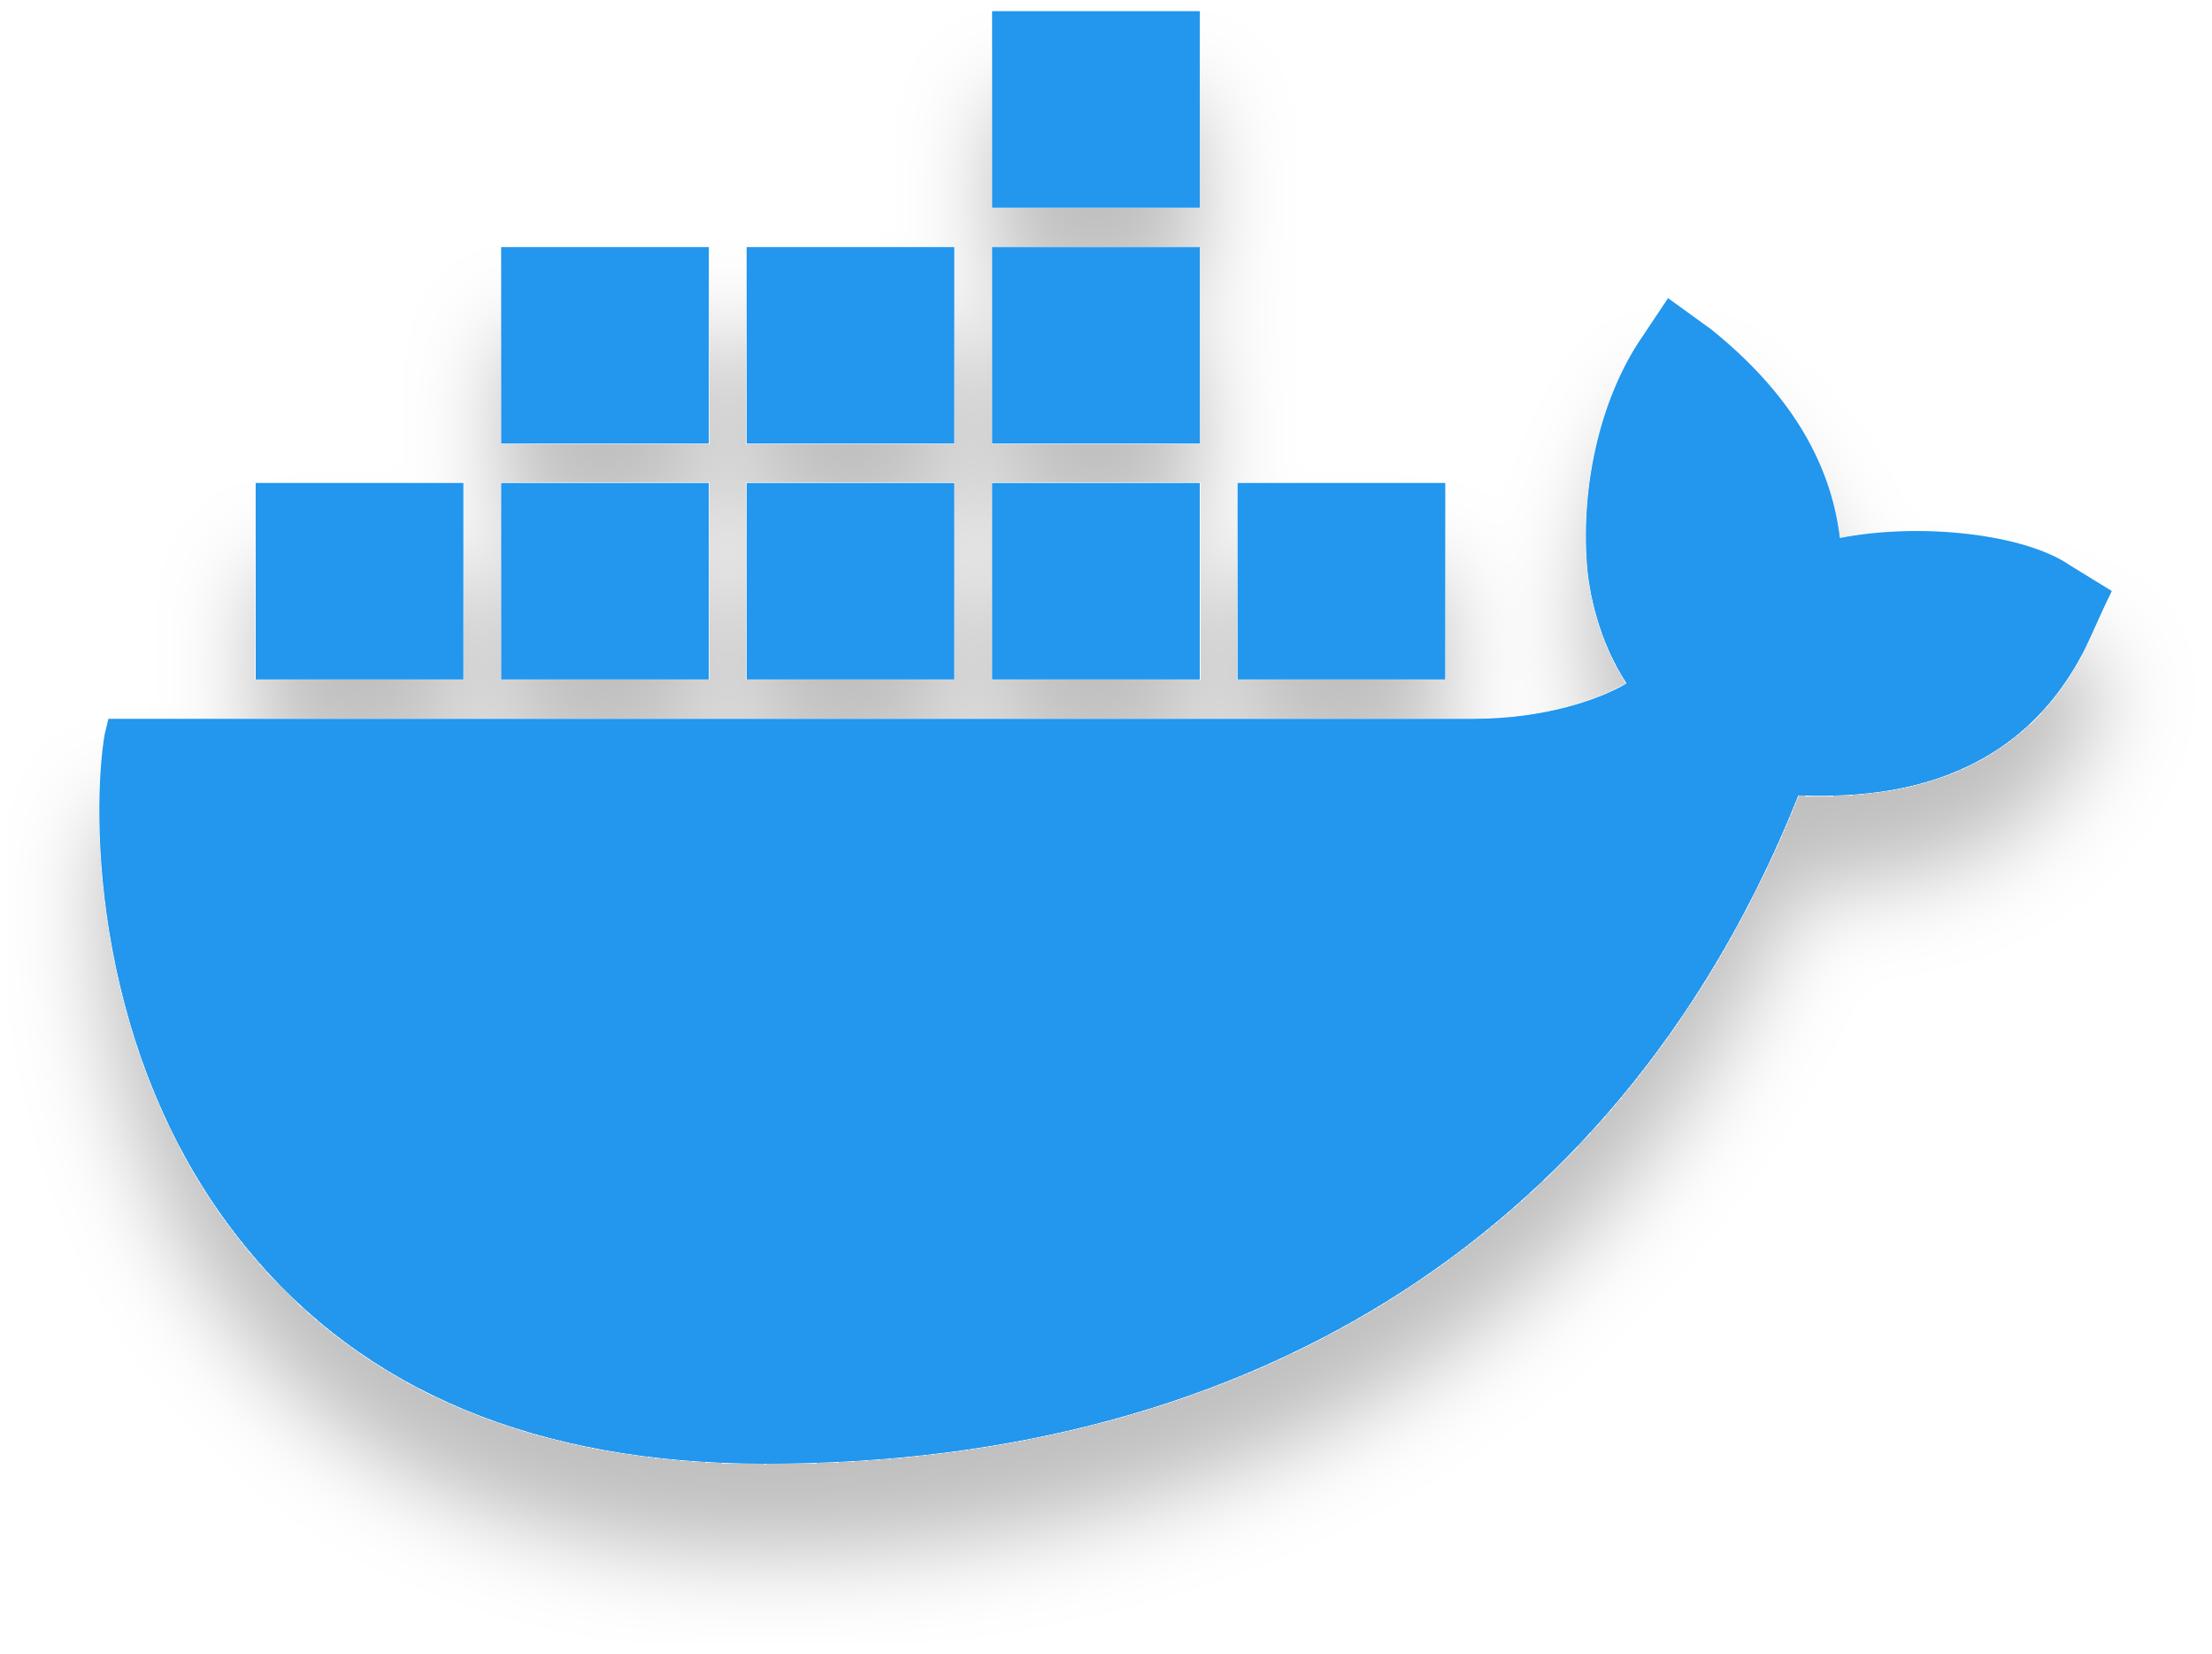
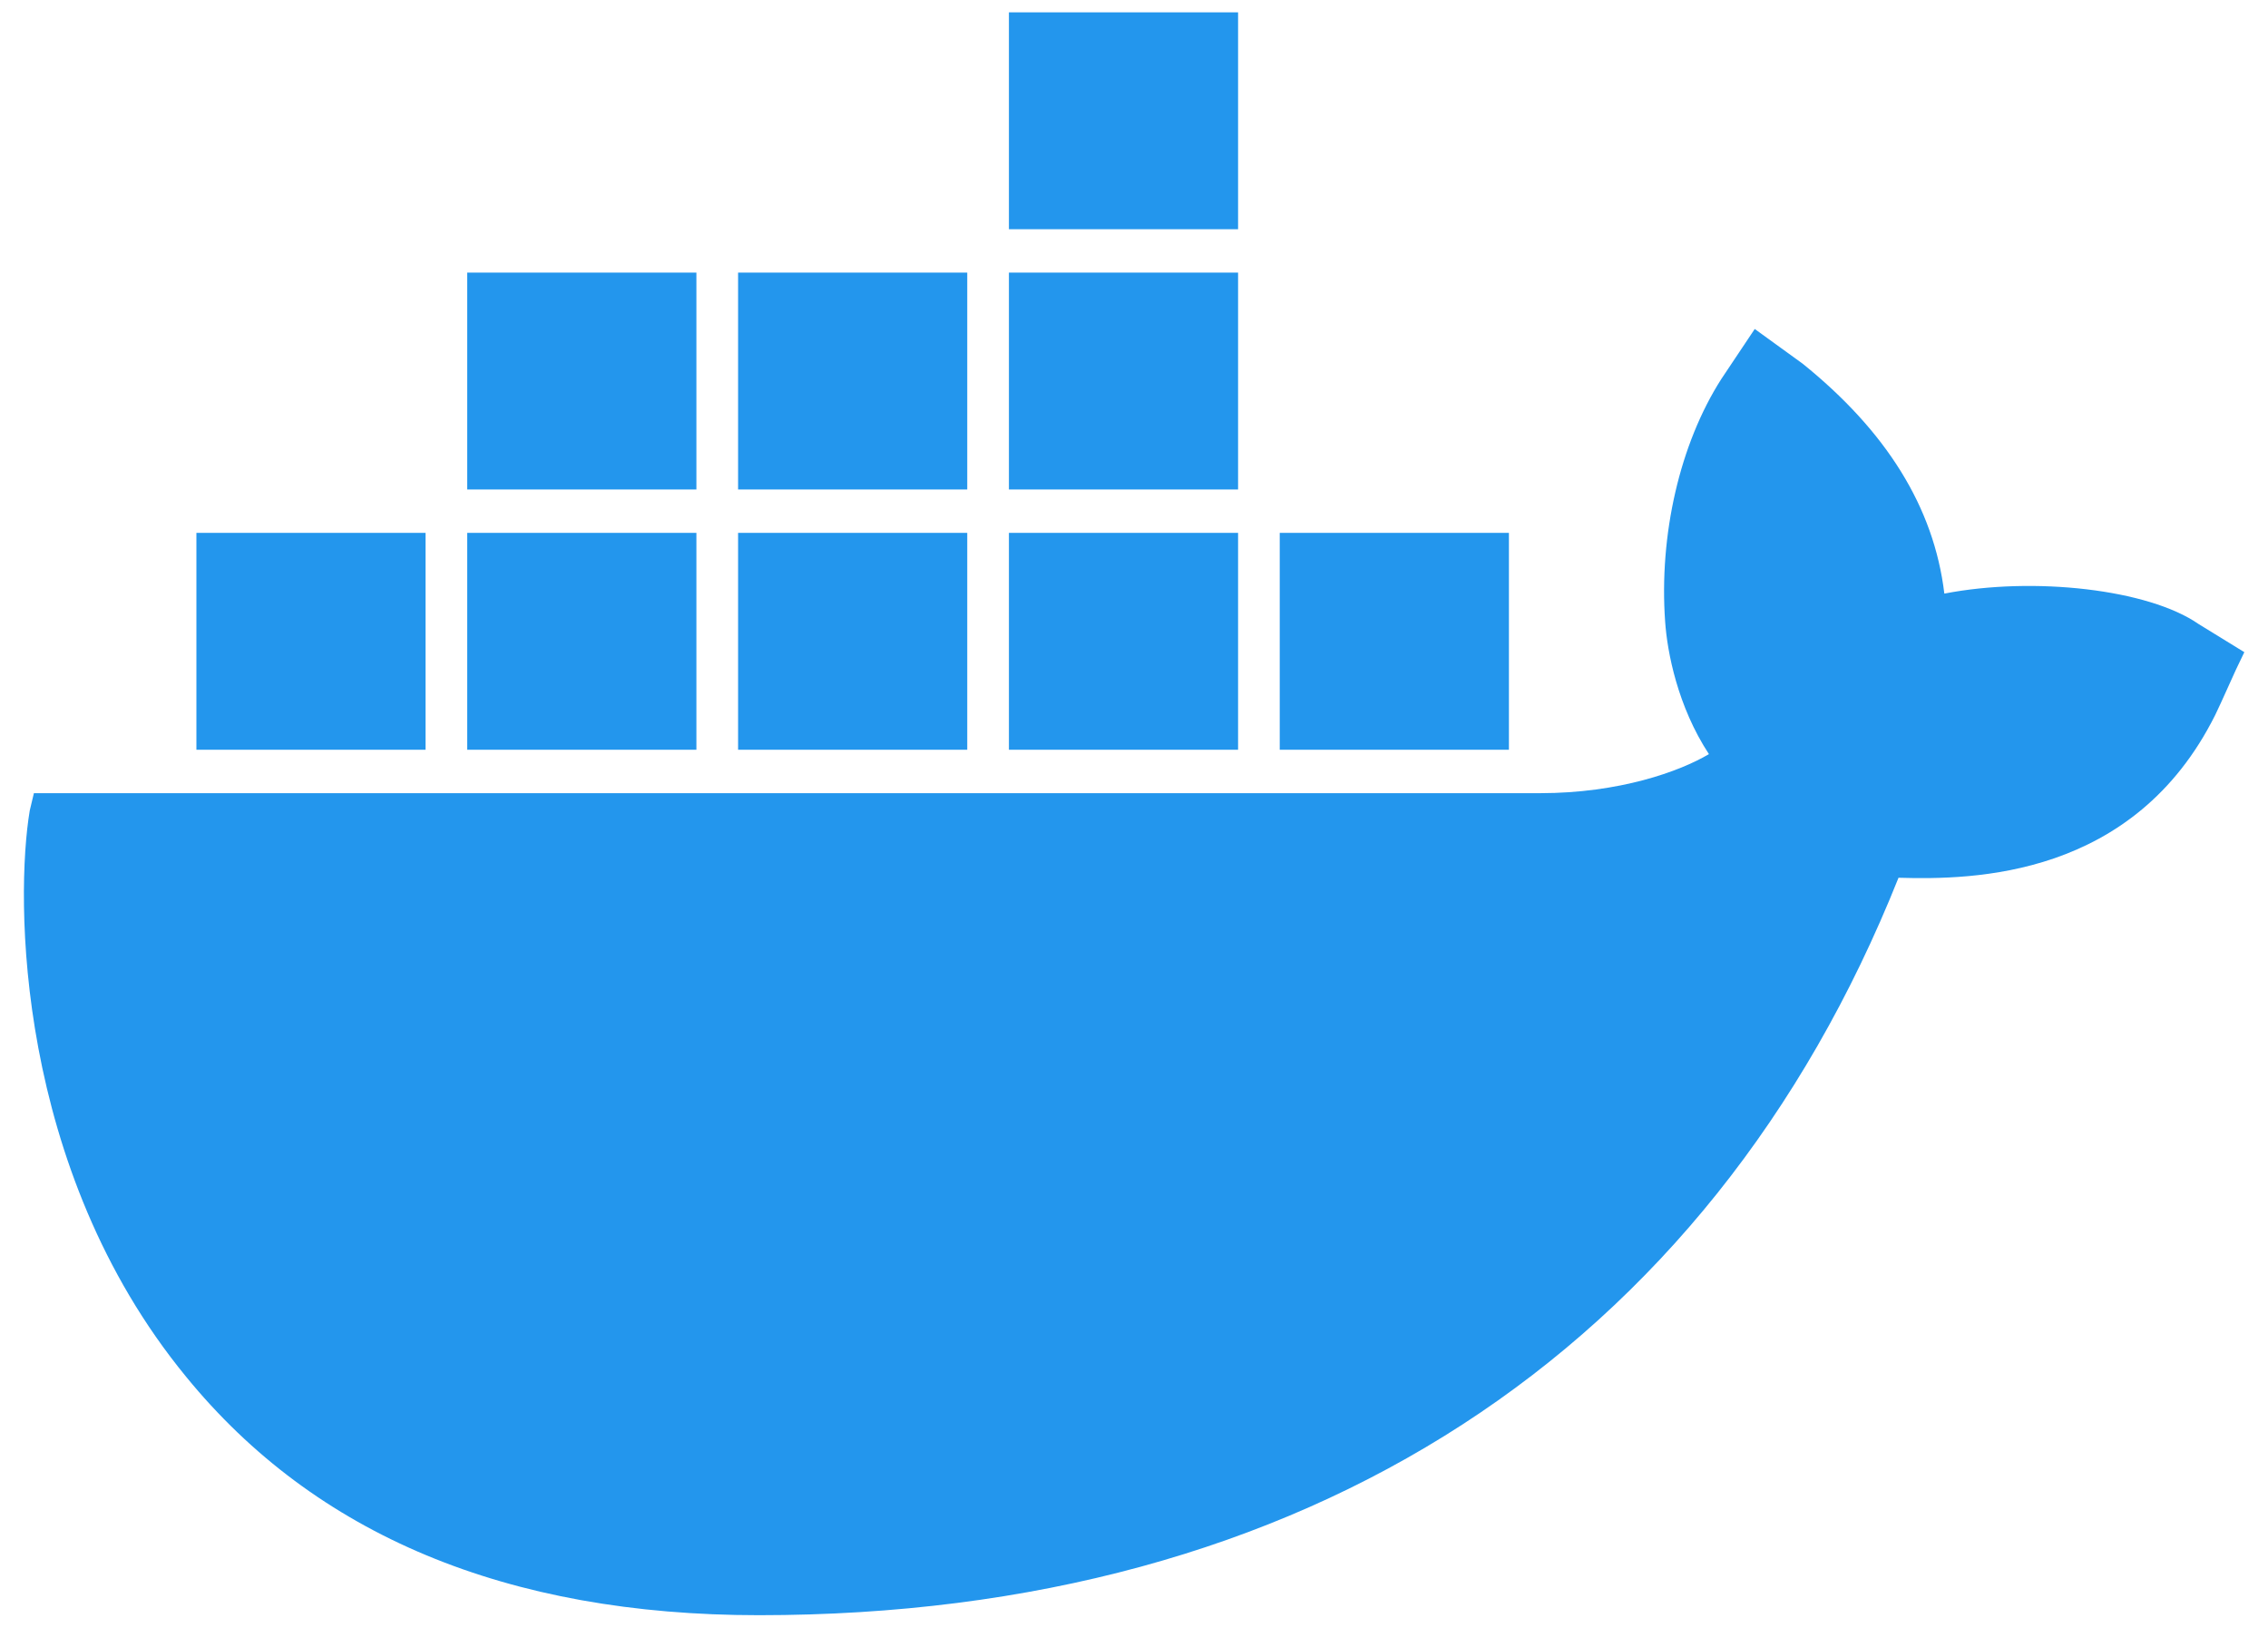
- <svg xmlns="http://www.w3.org/2000/svg" width="99" height="74" viewBox="0 0 99 74" fill="none">
-   <g filter="url(#filter0_d_164_3)">
-     <path d="M92.657 25.304C90.628 23.896 85.98 23.369 82.347 24.072C81.924 20.554 79.98 17.476 76.6 14.749L74.656 13.341L73.304 15.364C71.614 18.003 70.769 21.698 71.022 25.216C71.107 26.447 71.529 28.646 72.797 30.581C71.614 31.285 69.163 32.165 65.952 32.165H4.851L4.682 32.868C4.091 36.386 4.091 47.381 11.02 55.825C16.26 62.245 24.035 65.5 34.261 65.5C56.402 65.5 72.797 54.857 80.487 35.595C83.53 35.683 90.037 35.595 93.333 28.998C93.418 28.822 93.586 28.47 94.178 27.151L94.516 26.447L92.657 25.304ZM53.697 0.5H44.402V9.296H53.697V0.5ZM53.697 11.055H44.402V19.851H53.697V11.055ZM42.711 11.055H33.416V19.851H42.711V11.055ZM31.725 11.055H22.429V19.851H31.725V11.055ZM20.739 21.61H11.443V30.405H20.739L20.739 21.61ZM31.725 21.61H22.429V30.405H31.725V21.61ZM42.711 21.61H33.416V30.405H42.711V21.61ZM53.698 21.61H44.402V30.405H53.698V21.61ZM64.684 21.61H55.388V30.405H64.684V21.61Z" fill="#2396ED" />
-   </g>
-   <defs>
-     <filter id="filter0_d_164_3" x="0.445" y="0.5" width="98.071" height="73" filterUnits="userSpaceOnUse" color-interpolation-filters="sRGB">
-       <feFlood flood-opacity="0" result="BackgroundImageFix" />
-       <feColorMatrix in="SourceAlpha" type="matrix" values="0 0 0 0 0 0 0 0 0 0 0 0 0 0 0 0 0 0 127 0" result="hardAlpha" />
-       <feOffset dy="4" />
-       <feGaussianBlur stdDeviation="2" />
-       <feComposite in2="hardAlpha" operator="out" />
-       <feColorMatrix type="matrix" values="0 0 0 0 0 0 0 0 0 0 0 0 0 0 0 0 0 0 0.25 0" />
-       <feBlend mode="normal" in2="BackgroundImageFix" result="effect1_dropShadow_164_3" />
-       <feBlend mode="normal" in="SourceGraphic" in2="effect1_dropShadow_164_3" result="shape" />
-     </filter>
-   </defs>
+ <svg xmlns="http://www.w3.org/2000/svg" width="92" height="66" viewBox="0 0 92 66" fill="none">
+   <path d="M89.181 25.304C87.153 23.896 82.504 23.369 78.871 24.072C78.448 20.554 76.505 17.476 73.124 14.749L71.18 13.341L69.828 15.364C68.138 18.003 67.293 21.698 67.546 25.216C67.631 26.447 68.053 28.646 69.321 30.581C68.138 31.285 65.687 32.165 62.476 32.165H1.375L1.207 32.868C0.615 36.386 0.615 47.381 7.545 55.825C12.784 62.245 20.559 65.5 30.785 65.5C52.926 65.5 69.321 54.857 77.012 35.595C80.054 35.683 86.561 35.595 89.857 28.998C89.942 28.822 90.111 28.47 90.702 27.151L91.04 26.447L89.181 25.304ZM50.222 0.5H40.926V9.296H50.222V0.5ZM50.222 11.055H40.926V19.851H50.222V11.055ZM39.236 11.055H29.94V19.851H39.236V11.055ZM28.249 11.055H18.953V19.851H28.249V11.055ZM17.263 21.61H7.967V30.405H17.263L17.263 21.61ZM28.249 21.61H18.953V30.405H28.249V21.61ZM39.236 21.61H29.94V30.405H39.236V21.61ZM50.222 21.61H40.926V30.405H50.222V21.61ZM61.208 21.61H51.912V30.405H61.208V21.61Z" fill="#2396ED" />
</svg>
